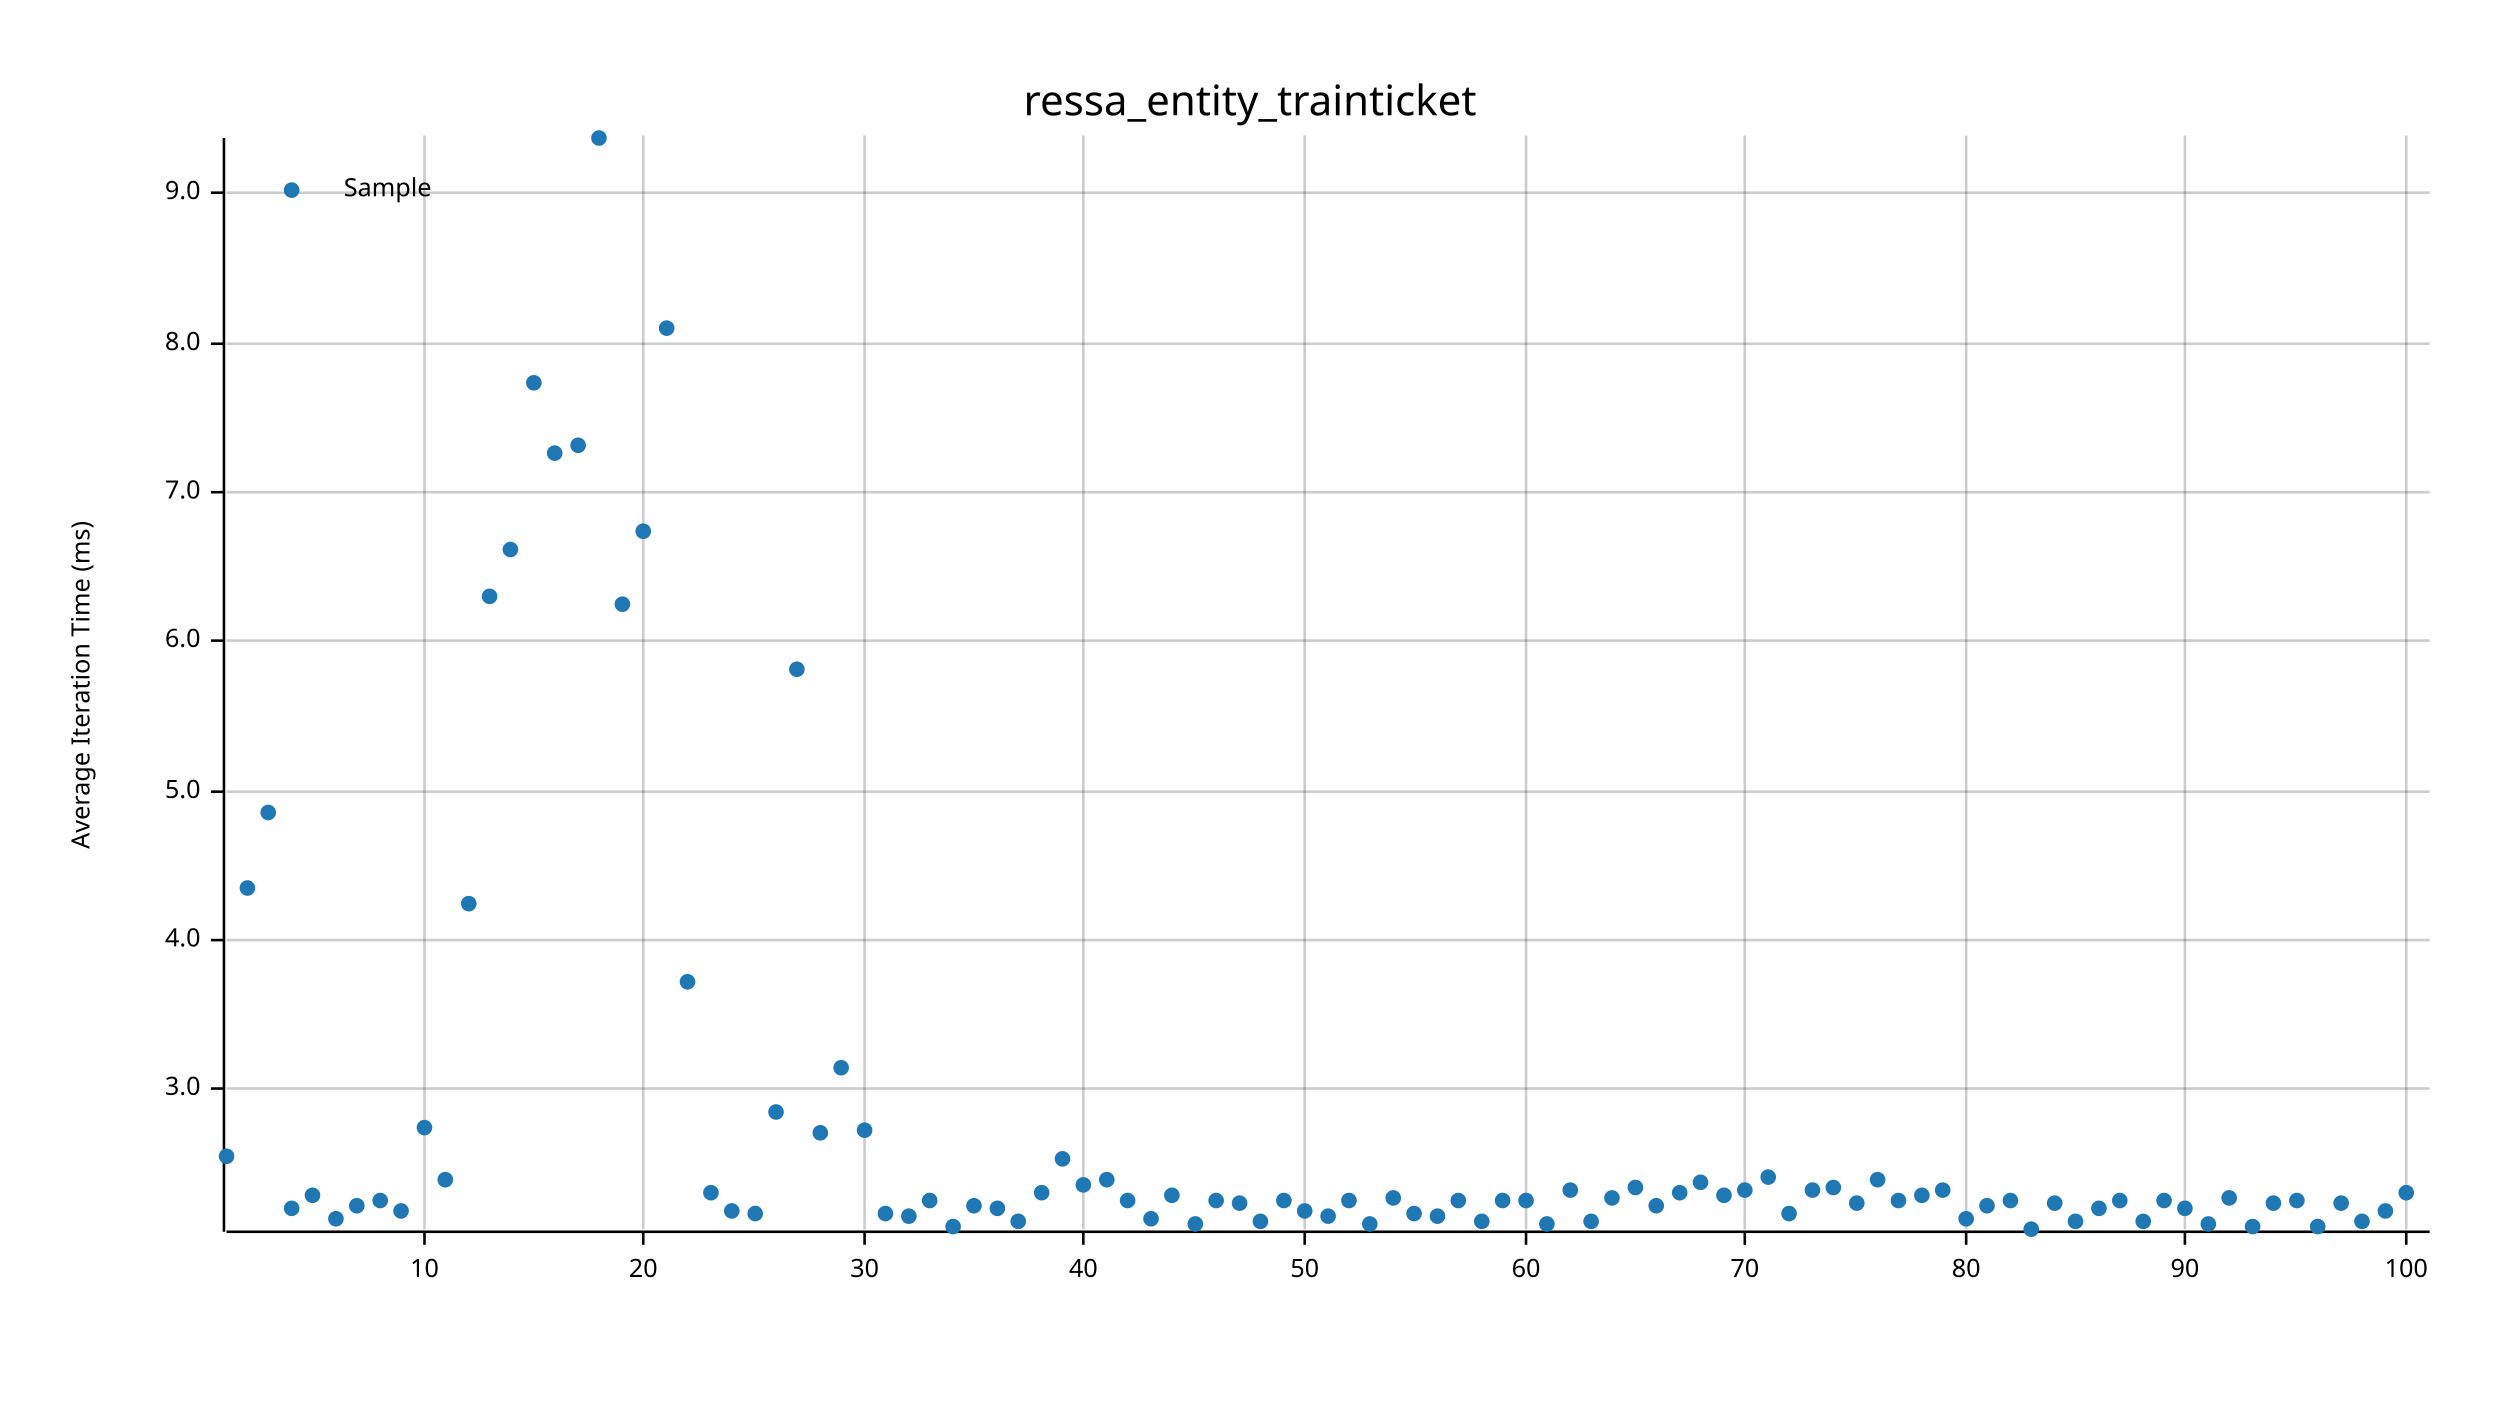
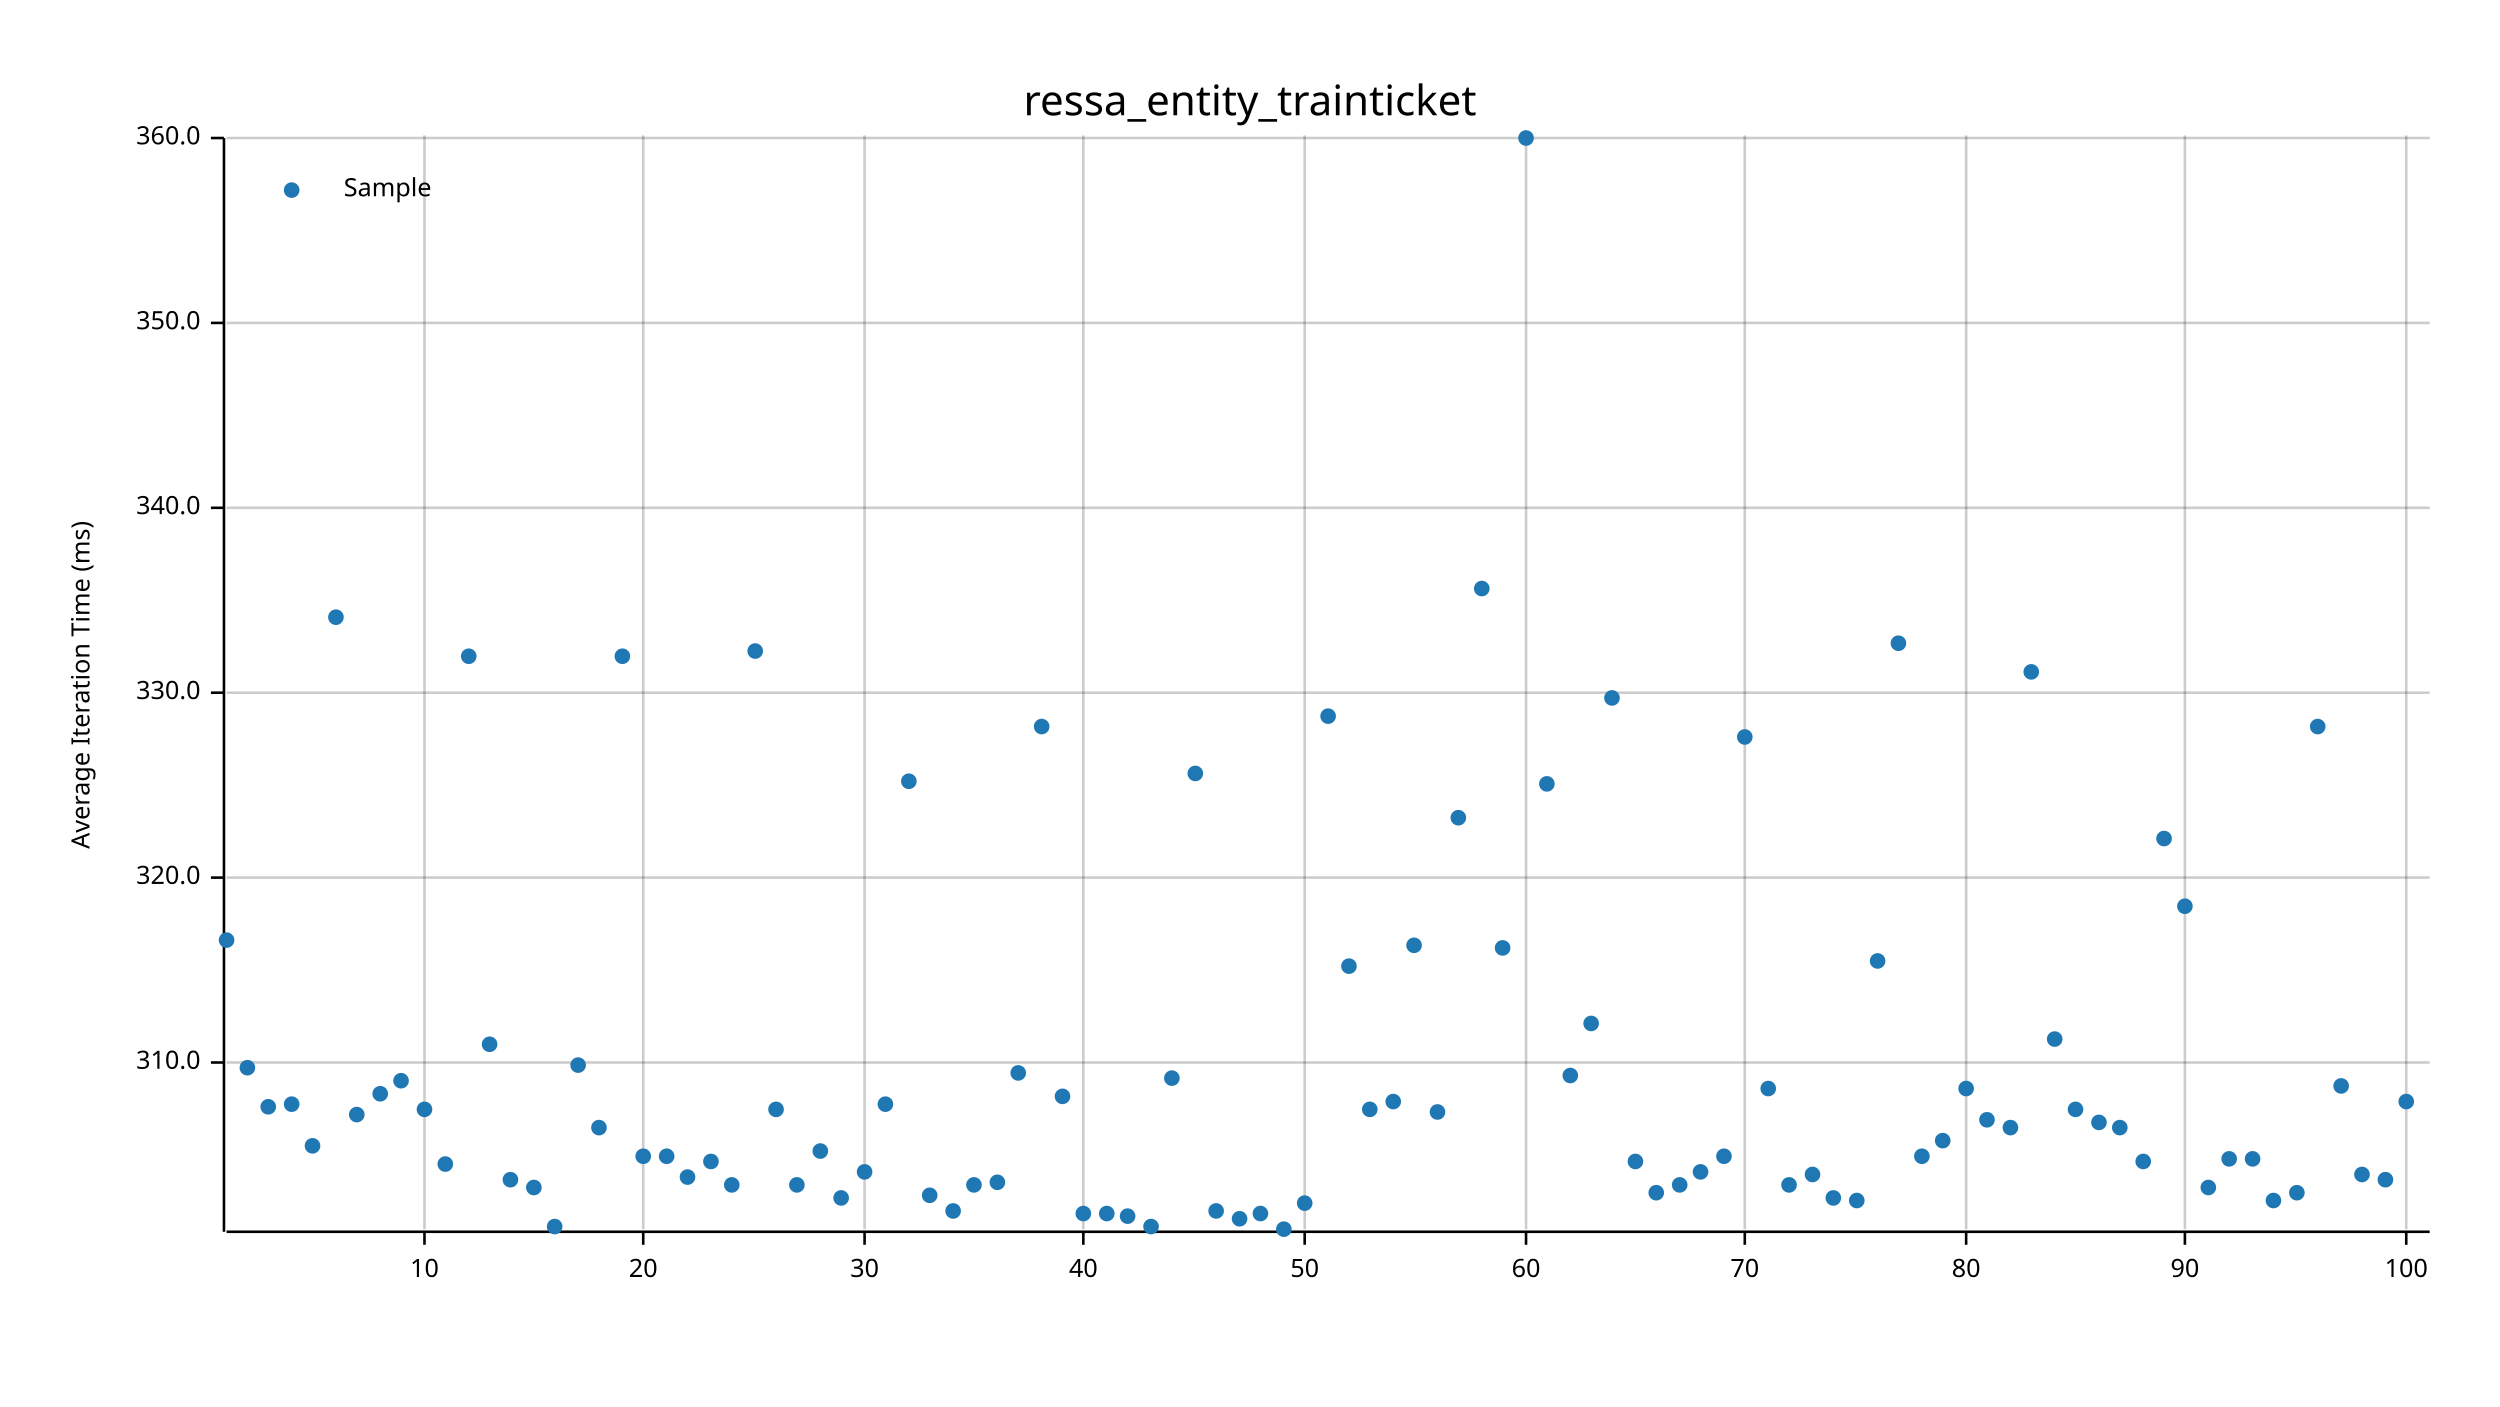
<svg xmlns="http://www.w3.org/2000/svg" width="960" height="540" viewBox="0 0 960 540">
  <text x="480" y="32" dy="0.76em" text-anchor="middle" font-family="sans-serif" font-size="16.129" opacity="1" fill="#000000">
ressa_entity_trainticket
</text>
  <text x="27" y="263" dy="0.76em" text-anchor="middle" font-family="sans-serif" font-size="9.677" opacity="1" fill="#000000" transform="rotate(270, 27, 263)">
Average Iteration Time (ms)
</text>
  <line opacity="0.2" stroke="#000000" stroke-width="1" x1="163" y1="472" x2="163" y2="52" />
  <line opacity="0.2" stroke="#000000" stroke-width="1" x1="247" y1="472" x2="247" y2="52" />
  <line opacity="0.2" stroke="#000000" stroke-width="1" x1="332" y1="472" x2="332" y2="52" />
  <line opacity="0.2" stroke="#000000" stroke-width="1" x1="416" y1="472" x2="416" y2="52" />
  <line opacity="0.2" stroke="#000000" stroke-width="1" x1="501" y1="472" x2="501" y2="52" />
  <line opacity="0.2" stroke="#000000" stroke-width="1" x1="586" y1="472" x2="586" y2="52" />
  <line opacity="0.2" stroke="#000000" stroke-width="1" x1="670" y1="472" x2="670" y2="52" />
  <line opacity="0.2" stroke="#000000" stroke-width="1" x1="755" y1="472" x2="755" y2="52" />
  <line opacity="0.2" stroke="#000000" stroke-width="1" x1="839" y1="472" x2="839" y2="52" />
  <line opacity="0.2" stroke="#000000" stroke-width="1" x1="924" y1="472" x2="924" y2="52" />
-   <line opacity="0.2" stroke="#000000" stroke-width="1" x1="87" y1="418" x2="933" y2="418" />
-   <line opacity="0.2" stroke="#000000" stroke-width="1" x1="87" y1="361" x2="933" y2="361" />
-   <line opacity="0.2" stroke="#000000" stroke-width="1" x1="87" y1="304" x2="933" y2="304" />
-   <line opacity="0.2" stroke="#000000" stroke-width="1" x1="87" y1="246" x2="933" y2="246" />
-   <line opacity="0.2" stroke="#000000" stroke-width="1" x1="87" y1="189" x2="933" y2="189" />
-   <line opacity="0.2" stroke="#000000" stroke-width="1" x1="87" y1="132" x2="933" y2="132" />
-   <line opacity="0.2" stroke="#000000" stroke-width="1" x1="87" y1="74" x2="933" y2="74" />
+   <line opacity="0.2" stroke="#000000" stroke-width="1" x1="87" y1="408" x2="933" y2="408" />
+   <line opacity="0.2" stroke="#000000" stroke-width="1" x1="87" y1="337" x2="933" y2="337" />
+   <line opacity="0.2" stroke="#000000" stroke-width="1" x1="87" y1="266" x2="933" y2="266" />
+   <line opacity="0.2" stroke="#000000" stroke-width="1" x1="87" y1="195" x2="933" y2="195" />
+   <line opacity="0.2" stroke="#000000" stroke-width="1" x1="87" y1="124" x2="933" y2="124" />
+   <line opacity="0.2" stroke="#000000" stroke-width="1" x1="87" y1="53" x2="933" y2="53" />
  <polyline fill="none" opacity="1" stroke="#000000" stroke-width="1" points="86,53 86,473 " />
-   <text x="77" y="418" dy="0.5ex" text-anchor="end" font-family="sans-serif" font-size="9.677" opacity="1" fill="#000000">
- 3.0
+   <text x="77" y="408" dy="0.5ex" text-anchor="end" font-family="sans-serif" font-size="9.677" opacity="1" fill="#000000">
+ 310.0
</text>
-   <polyline fill="none" opacity="1" stroke="#000000" stroke-width="1" points="81,418 86,418 " />
-   <text x="77" y="361" dy="0.5ex" text-anchor="end" font-family="sans-serif" font-size="9.677" opacity="1" fill="#000000">
- 4.0
+   <polyline fill="none" opacity="1" stroke="#000000" stroke-width="1" points="81,408 86,408 " />
+   <text x="77" y="337" dy="0.5ex" text-anchor="end" font-family="sans-serif" font-size="9.677" opacity="1" fill="#000000">
+ 320.0
</text>
-   <polyline fill="none" opacity="1" stroke="#000000" stroke-width="1" points="81,361 86,361 " />
-   <text x="77" y="304" dy="0.5ex" text-anchor="end" font-family="sans-serif" font-size="9.677" opacity="1" fill="#000000">
- 5.0
+   <polyline fill="none" opacity="1" stroke="#000000" stroke-width="1" points="81,337 86,337 " />
+   <text x="77" y="266" dy="0.5ex" text-anchor="end" font-family="sans-serif" font-size="9.677" opacity="1" fill="#000000">
+ 330.0
</text>
-   <polyline fill="none" opacity="1" stroke="#000000" stroke-width="1" points="81,304 86,304 " />
-   <text x="77" y="246" dy="0.5ex" text-anchor="end" font-family="sans-serif" font-size="9.677" opacity="1" fill="#000000">
- 6.0
+   <polyline fill="none" opacity="1" stroke="#000000" stroke-width="1" points="81,266 86,266 " />
+   <text x="77" y="195" dy="0.5ex" text-anchor="end" font-family="sans-serif" font-size="9.677" opacity="1" fill="#000000">
+ 340.0
</text>
-   <polyline fill="none" opacity="1" stroke="#000000" stroke-width="1" points="81,246 86,246 " />
-   <text x="77" y="189" dy="0.5ex" text-anchor="end" font-family="sans-serif" font-size="9.677" opacity="1" fill="#000000">
- 7.0
+   <polyline fill="none" opacity="1" stroke="#000000" stroke-width="1" points="81,195 86,195 " />
+   <text x="77" y="124" dy="0.5ex" text-anchor="end" font-family="sans-serif" font-size="9.677" opacity="1" fill="#000000">
+ 350.0
</text>
-   <polyline fill="none" opacity="1" stroke="#000000" stroke-width="1" points="81,189 86,189 " />
-   <text x="77" y="132" dy="0.5ex" text-anchor="end" font-family="sans-serif" font-size="9.677" opacity="1" fill="#000000">
- 8.0
+   <polyline fill="none" opacity="1" stroke="#000000" stroke-width="1" points="81,124 86,124 " />
+   <text x="77" y="53" dy="0.5ex" text-anchor="end" font-family="sans-serif" font-size="9.677" opacity="1" fill="#000000">
+ 360.0
</text>
-   <polyline fill="none" opacity="1" stroke="#000000" stroke-width="1" points="81,132 86,132 " />
-   <text x="77" y="74" dy="0.5ex" text-anchor="end" font-family="sans-serif" font-size="9.677" opacity="1" fill="#000000">
- 9.0
- </text>
-   <polyline fill="none" opacity="1" stroke="#000000" stroke-width="1" points="81,74 86,74 " />
+   <polyline fill="none" opacity="1" stroke="#000000" stroke-width="1" points="81,53 86,53 " />
  <polyline fill="none" opacity="1" stroke="#000000" stroke-width="1" points="87,473 933,473 " />
  <text x="163" y="483" dy="0.76em" text-anchor="middle" font-family="sans-serif" font-size="9.677" opacity="1" fill="#000000">
10
</text>
  <polyline fill="none" opacity="1" stroke="#000000" stroke-width="1" points="163,473 163,478 " />
  <text x="247" y="483" dy="0.76em" text-anchor="middle" font-family="sans-serif" font-size="9.677" opacity="1" fill="#000000">
20
</text>
  <polyline fill="none" opacity="1" stroke="#000000" stroke-width="1" points="247,473 247,478 " />
  <text x="332" y="483" dy="0.76em" text-anchor="middle" font-family="sans-serif" font-size="9.677" opacity="1" fill="#000000">
30
</text>
  <polyline fill="none" opacity="1" stroke="#000000" stroke-width="1" points="332,473 332,478 " />
  <text x="416" y="483" dy="0.76em" text-anchor="middle" font-family="sans-serif" font-size="9.677" opacity="1" fill="#000000">
40
</text>
  <polyline fill="none" opacity="1" stroke="#000000" stroke-width="1" points="416,473 416,478 " />
  <text x="501" y="483" dy="0.76em" text-anchor="middle" font-family="sans-serif" font-size="9.677" opacity="1" fill="#000000">
50
</text>
  <polyline fill="none" opacity="1" stroke="#000000" stroke-width="1" points="501,473 501,478 " />
  <text x="586" y="483" dy="0.76em" text-anchor="middle" font-family="sans-serif" font-size="9.677" opacity="1" fill="#000000">
60
</text>
  <polyline fill="none" opacity="1" stroke="#000000" stroke-width="1" points="586,473 586,478 " />
  <text x="670" y="483" dy="0.76em" text-anchor="middle" font-family="sans-serif" font-size="9.677" opacity="1" fill="#000000">
70
</text>
  <polyline fill="none" opacity="1" stroke="#000000" stroke-width="1" points="670,473 670,478 " />
  <text x="755" y="483" dy="0.76em" text-anchor="middle" font-family="sans-serif" font-size="9.677" opacity="1" fill="#000000">
80
</text>
  <polyline fill="none" opacity="1" stroke="#000000" stroke-width="1" points="755,473 755,478 " />
  <text x="839" y="483" dy="0.76em" text-anchor="middle" font-family="sans-serif" font-size="9.677" opacity="1" fill="#000000">
90
</text>
  <polyline fill="none" opacity="1" stroke="#000000" stroke-width="1" points="839,473 839,478 " />
  <text x="924" y="483" dy="0.76em" text-anchor="middle" font-family="sans-serif" font-size="9.677" opacity="1" fill="#000000">
100
</text>
  <polyline fill="none" opacity="1" stroke="#000000" stroke-width="1" points="924,473 924,478 " />
-   <circle cx="87" cy="444" r="3" opacity="1" fill="#1F78B4" stroke="none" stroke-width="1" />
-   <circle cx="95" cy="341" r="3" opacity="1" fill="#1F78B4" stroke="none" stroke-width="1" />
-   <circle cx="103" cy="312" r="3" opacity="1" fill="#1F78B4" stroke="none" stroke-width="1" />
-   <circle cx="112" cy="464" r="3" opacity="1" fill="#1F78B4" stroke="none" stroke-width="1" />
-   <circle cx="120" cy="459" r="3" opacity="1" fill="#1F78B4" stroke="none" stroke-width="1" />
-   <circle cx="129" cy="468" r="3" opacity="1" fill="#1F78B4" stroke="none" stroke-width="1" />
-   <circle cx="137" cy="463" r="3" opacity="1" fill="#1F78B4" stroke="none" stroke-width="1" />
-   <circle cx="146" cy="461" r="3" opacity="1" fill="#1F78B4" stroke="none" stroke-width="1" />
-   <circle cx="154" cy="465" r="3" opacity="1" fill="#1F78B4" stroke="none" stroke-width="1" />
-   <circle cx="163" cy="433" r="3" opacity="1" fill="#1F78B4" stroke="none" stroke-width="1" />
-   <circle cx="171" cy="453" r="3" opacity="1" fill="#1F78B4" stroke="none" stroke-width="1" />
-   <circle cx="180" cy="347" r="3" opacity="1" fill="#1F78B4" stroke="none" stroke-width="1" />
-   <circle cx="188" cy="229" r="3" opacity="1" fill="#1F78B4" stroke="none" stroke-width="1" />
-   <circle cx="196" cy="211" r="3" opacity="1" fill="#1F78B4" stroke="none" stroke-width="1" />
-   <circle cx="205" cy="147" r="3" opacity="1" fill="#1F78B4" stroke="none" stroke-width="1" />
-   <circle cx="213" cy="174" r="3" opacity="1" fill="#1F78B4" stroke="none" stroke-width="1" />
-   <circle cx="222" cy="171" r="3" opacity="1" fill="#1F78B4" stroke="none" stroke-width="1" />
-   <circle cx="230" cy="53" r="3" opacity="1" fill="#1F78B4" stroke="none" stroke-width="1" />
-   <circle cx="239" cy="232" r="3" opacity="1" fill="#1F78B4" stroke="none" stroke-width="1" />
-   <circle cx="247" cy="204" r="3" opacity="1" fill="#1F78B4" stroke="none" stroke-width="1" />
-   <circle cx="256" cy="126" r="3" opacity="1" fill="#1F78B4" stroke="none" stroke-width="1" />
-   <circle cx="264" cy="377" r="3" opacity="1" fill="#1F78B4" stroke="none" stroke-width="1" />
-   <circle cx="273" cy="458" r="3" opacity="1" fill="#1F78B4" stroke="none" stroke-width="1" />
-   <circle cx="281" cy="465" r="3" opacity="1" fill="#1F78B4" stroke="none" stroke-width="1" />
-   <circle cx="290" cy="466" r="3" opacity="1" fill="#1F78B4" stroke="none" stroke-width="1" />
-   <circle cx="298" cy="427" r="3" opacity="1" fill="#1F78B4" stroke="none" stroke-width="1" />
-   <circle cx="306" cy="257" r="3" opacity="1" fill="#1F78B4" stroke="none" stroke-width="1" />
-   <circle cx="315" cy="435" r="3" opacity="1" fill="#1F78B4" stroke="none" stroke-width="1" />
-   <circle cx="323" cy="410" r="3" opacity="1" fill="#1F78B4" stroke="none" stroke-width="1" />
-   <circle cx="332" cy="434" r="3" opacity="1" fill="#1F78B4" stroke="none" stroke-width="1" />
-   <circle cx="340" cy="466" r="3" opacity="1" fill="#1F78B4" stroke="none" stroke-width="1" />
-   <circle cx="349" cy="467" r="3" opacity="1" fill="#1F78B4" stroke="none" stroke-width="1" />
-   <circle cx="357" cy="461" r="3" opacity="1" fill="#1F78B4" stroke="none" stroke-width="1" />
-   <circle cx="366" cy="471" r="3" opacity="1" fill="#1F78B4" stroke="none" stroke-width="1" />
-   <circle cx="374" cy="463" r="3" opacity="1" fill="#1F78B4" stroke="none" stroke-width="1" />
-   <circle cx="383" cy="464" r="3" opacity="1" fill="#1F78B4" stroke="none" stroke-width="1" />
-   <circle cx="391" cy="469" r="3" opacity="1" fill="#1F78B4" stroke="none" stroke-width="1" />
-   <circle cx="400" cy="458" r="3" opacity="1" fill="#1F78B4" stroke="none" stroke-width="1" />
-   <circle cx="408" cy="445" r="3" opacity="1" fill="#1F78B4" stroke="none" stroke-width="1" />
-   <circle cx="416" cy="455" r="3" opacity="1" fill="#1F78B4" stroke="none" stroke-width="1" />
-   <circle cx="425" cy="453" r="3" opacity="1" fill="#1F78B4" stroke="none" stroke-width="1" />
-   <circle cx="433" cy="461" r="3" opacity="1" fill="#1F78B4" stroke="none" stroke-width="1" />
-   <circle cx="442" cy="468" r="3" opacity="1" fill="#1F78B4" stroke="none" stroke-width="1" />
-   <circle cx="450" cy="459" r="3" opacity="1" fill="#1F78B4" stroke="none" stroke-width="1" />
-   <circle cx="459" cy="470" r="3" opacity="1" fill="#1F78B4" stroke="none" stroke-width="1" />
-   <circle cx="467" cy="461" r="3" opacity="1" fill="#1F78B4" stroke="none" stroke-width="1" />
-   <circle cx="476" cy="462" r="3" opacity="1" fill="#1F78B4" stroke="none" stroke-width="1" />
-   <circle cx="484" cy="469" r="3" opacity="1" fill="#1F78B4" stroke="none" stroke-width="1" />
-   <circle cx="493" cy="461" r="3" opacity="1" fill="#1F78B4" stroke="none" stroke-width="1" />
-   <circle cx="501" cy="465" r="3" opacity="1" fill="#1F78B4" stroke="none" stroke-width="1" />
-   <circle cx="510" cy="467" r="3" opacity="1" fill="#1F78B4" stroke="none" stroke-width="1" />
-   <circle cx="518" cy="461" r="3" opacity="1" fill="#1F78B4" stroke="none" stroke-width="1" />
-   <circle cx="526" cy="470" r="3" opacity="1" fill="#1F78B4" stroke="none" stroke-width="1" />
-   <circle cx="535" cy="460" r="3" opacity="1" fill="#1F78B4" stroke="none" stroke-width="1" />
-   <circle cx="543" cy="466" r="3" opacity="1" fill="#1F78B4" stroke="none" stroke-width="1" />
-   <circle cx="552" cy="467" r="3" opacity="1" fill="#1F78B4" stroke="none" stroke-width="1" />
-   <circle cx="560" cy="461" r="3" opacity="1" fill="#1F78B4" stroke="none" stroke-width="1" />
-   <circle cx="569" cy="469" r="3" opacity="1" fill="#1F78B4" stroke="none" stroke-width="1" />
-   <circle cx="577" cy="461" r="3" opacity="1" fill="#1F78B4" stroke="none" stroke-width="1" />
-   <circle cx="586" cy="461" r="3" opacity="1" fill="#1F78B4" stroke="none" stroke-width="1" />
-   <circle cx="594" cy="470" r="3" opacity="1" fill="#1F78B4" stroke="none" stroke-width="1" />
-   <circle cx="603" cy="457" r="3" opacity="1" fill="#1F78B4" stroke="none" stroke-width="1" />
-   <circle cx="611" cy="469" r="3" opacity="1" fill="#1F78B4" stroke="none" stroke-width="1" />
-   <circle cx="619" cy="460" r="3" opacity="1" fill="#1F78B4" stroke="none" stroke-width="1" />
-   <circle cx="628" cy="456" r="3" opacity="1" fill="#1F78B4" stroke="none" stroke-width="1" />
-   <circle cx="636" cy="463" r="3" opacity="1" fill="#1F78B4" stroke="none" stroke-width="1" />
-   <circle cx="645" cy="458" r="3" opacity="1" fill="#1F78B4" stroke="none" stroke-width="1" />
-   <circle cx="653" cy="454" r="3" opacity="1" fill="#1F78B4" stroke="none" stroke-width="1" />
-   <circle cx="662" cy="459" r="3" opacity="1" fill="#1F78B4" stroke="none" stroke-width="1" />
-   <circle cx="670" cy="457" r="3" opacity="1" fill="#1F78B4" stroke="none" stroke-width="1" />
-   <circle cx="679" cy="452" r="3" opacity="1" fill="#1F78B4" stroke="none" stroke-width="1" />
-   <circle cx="687" cy="466" r="3" opacity="1" fill="#1F78B4" stroke="none" stroke-width="1" />
-   <circle cx="696" cy="457" r="3" opacity="1" fill="#1F78B4" stroke="none" stroke-width="1" />
-   <circle cx="704" cy="456" r="3" opacity="1" fill="#1F78B4" stroke="none" stroke-width="1" />
-   <circle cx="713" cy="462" r="3" opacity="1" fill="#1F78B4" stroke="none" stroke-width="1" />
-   <circle cx="721" cy="453" r="3" opacity="1" fill="#1F78B4" stroke="none" stroke-width="1" />
-   <circle cx="729" cy="461" r="3" opacity="1" fill="#1F78B4" stroke="none" stroke-width="1" />
-   <circle cx="738" cy="459" r="3" opacity="1" fill="#1F78B4" stroke="none" stroke-width="1" />
-   <circle cx="746" cy="457" r="3" opacity="1" fill="#1F78B4" stroke="none" stroke-width="1" />
-   <circle cx="755" cy="468" r="3" opacity="1" fill="#1F78B4" stroke="none" stroke-width="1" />
-   <circle cx="763" cy="463" r="3" opacity="1" fill="#1F78B4" stroke="none" stroke-width="1" />
-   <circle cx="772" cy="461" r="3" opacity="1" fill="#1F78B4" stroke="none" stroke-width="1" />
-   <circle cx="780" cy="472" r="3" opacity="1" fill="#1F78B4" stroke="none" stroke-width="1" />
-   <circle cx="789" cy="462" r="3" opacity="1" fill="#1F78B4" stroke="none" stroke-width="1" />
-   <circle cx="797" cy="469" r="3" opacity="1" fill="#1F78B4" stroke="none" stroke-width="1" />
-   <circle cx="806" cy="464" r="3" opacity="1" fill="#1F78B4" stroke="none" stroke-width="1" />
-   <circle cx="814" cy="461" r="3" opacity="1" fill="#1F78B4" stroke="none" stroke-width="1" />
-   <circle cx="823" cy="469" r="3" opacity="1" fill="#1F78B4" stroke="none" stroke-width="1" />
-   <circle cx="831" cy="461" r="3" opacity="1" fill="#1F78B4" stroke="none" stroke-width="1" />
-   <circle cx="839" cy="464" r="3" opacity="1" fill="#1F78B4" stroke="none" stroke-width="1" />
-   <circle cx="848" cy="470" r="3" opacity="1" fill="#1F78B4" stroke="none" stroke-width="1" />
-   <circle cx="856" cy="460" r="3" opacity="1" fill="#1F78B4" stroke="none" stroke-width="1" />
-   <circle cx="865" cy="471" r="3" opacity="1" fill="#1F78B4" stroke="none" stroke-width="1" />
-   <circle cx="873" cy="462" r="3" opacity="1" fill="#1F78B4" stroke="none" stroke-width="1" />
-   <circle cx="882" cy="461" r="3" opacity="1" fill="#1F78B4" stroke="none" stroke-width="1" />
-   <circle cx="890" cy="471" r="3" opacity="1" fill="#1F78B4" stroke="none" stroke-width="1" />
-   <circle cx="899" cy="462" r="3" opacity="1" fill="#1F78B4" stroke="none" stroke-width="1" />
-   <circle cx="907" cy="469" r="3" opacity="1" fill="#1F78B4" stroke="none" stroke-width="1" />
-   <circle cx="916" cy="465" r="3" opacity="1" fill="#1F78B4" stroke="none" stroke-width="1" />
-   <circle cx="924" cy="458" r="3" opacity="1" fill="#1F78B4" stroke="none" stroke-width="1" />
+   <circle cx="87" cy="361" r="3" opacity="1" fill="#1F78B4" stroke="none" stroke-width="1" />
+   <circle cx="95" cy="410" r="3" opacity="1" fill="#1F78B4" stroke="none" stroke-width="1" />
+   <circle cx="103" cy="425" r="3" opacity="1" fill="#1F78B4" stroke="none" stroke-width="1" />
+   <circle cx="112" cy="424" r="3" opacity="1" fill="#1F78B4" stroke="none" stroke-width="1" />
+   <circle cx="120" cy="440" r="3" opacity="1" fill="#1F78B4" stroke="none" stroke-width="1" />
+   <circle cx="129" cy="237" r="3" opacity="1" fill="#1F78B4" stroke="none" stroke-width="1" />
+   <circle cx="137" cy="428" r="3" opacity="1" fill="#1F78B4" stroke="none" stroke-width="1" />
+   <circle cx="146" cy="420" r="3" opacity="1" fill="#1F78B4" stroke="none" stroke-width="1" />
+   <circle cx="154" cy="415" r="3" opacity="1" fill="#1F78B4" stroke="none" stroke-width="1" />
+   <circle cx="163" cy="426" r="3" opacity="1" fill="#1F78B4" stroke="none" stroke-width="1" />
+   <circle cx="171" cy="447" r="3" opacity="1" fill="#1F78B4" stroke="none" stroke-width="1" />
+   <circle cx="180" cy="252" r="3" opacity="1" fill="#1F78B4" stroke="none" stroke-width="1" />
+   <circle cx="188" cy="401" r="3" opacity="1" fill="#1F78B4" stroke="none" stroke-width="1" />
+   <circle cx="196" cy="453" r="3" opacity="1" fill="#1F78B4" stroke="none" stroke-width="1" />
+   <circle cx="205" cy="456" r="3" opacity="1" fill="#1F78B4" stroke="none" stroke-width="1" />
+   <circle cx="213" cy="471" r="3" opacity="1" fill="#1F78B4" stroke="none" stroke-width="1" />
+   <circle cx="222" cy="409" r="3" opacity="1" fill="#1F78B4" stroke="none" stroke-width="1" />
+   <circle cx="230" cy="433" r="3" opacity="1" fill="#1F78B4" stroke="none" stroke-width="1" />
+   <circle cx="239" cy="252" r="3" opacity="1" fill="#1F78B4" stroke="none" stroke-width="1" />
+   <circle cx="247" cy="444" r="3" opacity="1" fill="#1F78B4" stroke="none" stroke-width="1" />
+   <circle cx="256" cy="444" r="3" opacity="1" fill="#1F78B4" stroke="none" stroke-width="1" />
+   <circle cx="264" cy="452" r="3" opacity="1" fill="#1F78B4" stroke="none" stroke-width="1" />
+   <circle cx="273" cy="446" r="3" opacity="1" fill="#1F78B4" stroke="none" stroke-width="1" />
+   <circle cx="281" cy="455" r="3" opacity="1" fill="#1F78B4" stroke="none" stroke-width="1" />
+   <circle cx="290" cy="250" r="3" opacity="1" fill="#1F78B4" stroke="none" stroke-width="1" />
+   <circle cx="298" cy="426" r="3" opacity="1" fill="#1F78B4" stroke="none" stroke-width="1" />
+   <circle cx="306" cy="455" r="3" opacity="1" fill="#1F78B4" stroke="none" stroke-width="1" />
+   <circle cx="315" cy="442" r="3" opacity="1" fill="#1F78B4" stroke="none" stroke-width="1" />
+   <circle cx="323" cy="460" r="3" opacity="1" fill="#1F78B4" stroke="none" stroke-width="1" />
+   <circle cx="332" cy="450" r="3" opacity="1" fill="#1F78B4" stroke="none" stroke-width="1" />
+   <circle cx="340" cy="424" r="3" opacity="1" fill="#1F78B4" stroke="none" stroke-width="1" />
+   <circle cx="349" cy="300" r="3" opacity="1" fill="#1F78B4" stroke="none" stroke-width="1" />
+   <circle cx="357" cy="459" r="3" opacity="1" fill="#1F78B4" stroke="none" stroke-width="1" />
+   <circle cx="366" cy="465" r="3" opacity="1" fill="#1F78B4" stroke="none" stroke-width="1" />
+   <circle cx="374" cy="455" r="3" opacity="1" fill="#1F78B4" stroke="none" stroke-width="1" />
+   <circle cx="383" cy="454" r="3" opacity="1" fill="#1F78B4" stroke="none" stroke-width="1" />
+   <circle cx="391" cy="412" r="3" opacity="1" fill="#1F78B4" stroke="none" stroke-width="1" />
+   <circle cx="400" cy="279" r="3" opacity="1" fill="#1F78B4" stroke="none" stroke-width="1" />
+   <circle cx="408" cy="421" r="3" opacity="1" fill="#1F78B4" stroke="none" stroke-width="1" />
+   <circle cx="416" cy="466" r="3" opacity="1" fill="#1F78B4" stroke="none" stroke-width="1" />
+   <circle cx="425" cy="466" r="3" opacity="1" fill="#1F78B4" stroke="none" stroke-width="1" />
+   <circle cx="433" cy="467" r="3" opacity="1" fill="#1F78B4" stroke="none" stroke-width="1" />
+   <circle cx="442" cy="471" r="3" opacity="1" fill="#1F78B4" stroke="none" stroke-width="1" />
+   <circle cx="450" cy="414" r="3" opacity="1" fill="#1F78B4" stroke="none" stroke-width="1" />
+   <circle cx="459" cy="297" r="3" opacity="1" fill="#1F78B4" stroke="none" stroke-width="1" />
+   <circle cx="467" cy="465" r="3" opacity="1" fill="#1F78B4" stroke="none" stroke-width="1" />
+   <circle cx="476" cy="468" r="3" opacity="1" fill="#1F78B4" stroke="none" stroke-width="1" />
+   <circle cx="484" cy="466" r="3" opacity="1" fill="#1F78B4" stroke="none" stroke-width="1" />
+   <circle cx="493" cy="472" r="3" opacity="1" fill="#1F78B4" stroke="none" stroke-width="1" />
+   <circle cx="501" cy="462" r="3" opacity="1" fill="#1F78B4" stroke="none" stroke-width="1" />
+   <circle cx="510" cy="275" r="3" opacity="1" fill="#1F78B4" stroke="none" stroke-width="1" />
+   <circle cx="518" cy="371" r="3" opacity="1" fill="#1F78B4" stroke="none" stroke-width="1" />
+   <circle cx="526" cy="426" r="3" opacity="1" fill="#1F78B4" stroke="none" stroke-width="1" />
+   <circle cx="535" cy="423" r="3" opacity="1" fill="#1F78B4" stroke="none" stroke-width="1" />
+   <circle cx="543" cy="363" r="3" opacity="1" fill="#1F78B4" stroke="none" stroke-width="1" />
+   <circle cx="552" cy="427" r="3" opacity="1" fill="#1F78B4" stroke="none" stroke-width="1" />
+   <circle cx="560" cy="314" r="3" opacity="1" fill="#1F78B4" stroke="none" stroke-width="1" />
+   <circle cx="569" cy="226" r="3" opacity="1" fill="#1F78B4" stroke="none" stroke-width="1" />
+   <circle cx="577" cy="364" r="3" opacity="1" fill="#1F78B4" stroke="none" stroke-width="1" />
+   <circle cx="586" cy="53" r="3" opacity="1" fill="#1F78B4" stroke="none" stroke-width="1" />
+   <circle cx="594" cy="301" r="3" opacity="1" fill="#1F78B4" stroke="none" stroke-width="1" />
+   <circle cx="603" cy="413" r="3" opacity="1" fill="#1F78B4" stroke="none" stroke-width="1" />
+   <circle cx="611" cy="393" r="3" opacity="1" fill="#1F78B4" stroke="none" stroke-width="1" />
+   <circle cx="619" cy="268" r="3" opacity="1" fill="#1F78B4" stroke="none" stroke-width="1" />
+   <circle cx="628" cy="446" r="3" opacity="1" fill="#1F78B4" stroke="none" stroke-width="1" />
+   <circle cx="636" cy="458" r="3" opacity="1" fill="#1F78B4" stroke="none" stroke-width="1" />
+   <circle cx="645" cy="455" r="3" opacity="1" fill="#1F78B4" stroke="none" stroke-width="1" />
+   <circle cx="653" cy="450" r="3" opacity="1" fill="#1F78B4" stroke="none" stroke-width="1" />
+   <circle cx="662" cy="444" r="3" opacity="1" fill="#1F78B4" stroke="none" stroke-width="1" />
+   <circle cx="670" cy="283" r="3" opacity="1" fill="#1F78B4" stroke="none" stroke-width="1" />
+   <circle cx="679" cy="418" r="3" opacity="1" fill="#1F78B4" stroke="none" stroke-width="1" />
+   <circle cx="687" cy="455" r="3" opacity="1" fill="#1F78B4" stroke="none" stroke-width="1" />
+   <circle cx="696" cy="451" r="3" opacity="1" fill="#1F78B4" stroke="none" stroke-width="1" />
+   <circle cx="704" cy="460" r="3" opacity="1" fill="#1F78B4" stroke="none" stroke-width="1" />
+   <circle cx="713" cy="461" r="3" opacity="1" fill="#1F78B4" stroke="none" stroke-width="1" />
+   <circle cx="721" cy="369" r="3" opacity="1" fill="#1F78B4" stroke="none" stroke-width="1" />
+   <circle cx="729" cy="247" r="3" opacity="1" fill="#1F78B4" stroke="none" stroke-width="1" />
+   <circle cx="738" cy="444" r="3" opacity="1" fill="#1F78B4" stroke="none" stroke-width="1" />
+   <circle cx="746" cy="438" r="3" opacity="1" fill="#1F78B4" stroke="none" stroke-width="1" />
+   <circle cx="755" cy="418" r="3" opacity="1" fill="#1F78B4" stroke="none" stroke-width="1" />
+   <circle cx="763" cy="430" r="3" opacity="1" fill="#1F78B4" stroke="none" stroke-width="1" />
+   <circle cx="772" cy="433" r="3" opacity="1" fill="#1F78B4" stroke="none" stroke-width="1" />
+   <circle cx="780" cy="258" r="3" opacity="1" fill="#1F78B4" stroke="none" stroke-width="1" />
+   <circle cx="789" cy="399" r="3" opacity="1" fill="#1F78B4" stroke="none" stroke-width="1" />
+   <circle cx="797" cy="426" r="3" opacity="1" fill="#1F78B4" stroke="none" stroke-width="1" />
+   <circle cx="806" cy="431" r="3" opacity="1" fill="#1F78B4" stroke="none" stroke-width="1" />
+   <circle cx="814" cy="433" r="3" opacity="1" fill="#1F78B4" stroke="none" stroke-width="1" />
+   <circle cx="823" cy="446" r="3" opacity="1" fill="#1F78B4" stroke="none" stroke-width="1" />
+   <circle cx="831" cy="322" r="3" opacity="1" fill="#1F78B4" stroke="none" stroke-width="1" />
+   <circle cx="839" cy="348" r="3" opacity="1" fill="#1F78B4" stroke="none" stroke-width="1" />
+   <circle cx="848" cy="456" r="3" opacity="1" fill="#1F78B4" stroke="none" stroke-width="1" />
+   <circle cx="856" cy="445" r="3" opacity="1" fill="#1F78B4" stroke="none" stroke-width="1" />
+   <circle cx="865" cy="445" r="3" opacity="1" fill="#1F78B4" stroke="none" stroke-width="1" />
+   <circle cx="873" cy="461" r="3" opacity="1" fill="#1F78B4" stroke="none" stroke-width="1" />
+   <circle cx="882" cy="458" r="3" opacity="1" fill="#1F78B4" stroke="none" stroke-width="1" />
+   <circle cx="890" cy="279" r="3" opacity="1" fill="#1F78B4" stroke="none" stroke-width="1" />
+   <circle cx="899" cy="417" r="3" opacity="1" fill="#1F78B4" stroke="none" stroke-width="1" />
+   <circle cx="907" cy="451" r="3" opacity="1" fill="#1F78B4" stroke="none" stroke-width="1" />
+   <circle cx="916" cy="453" r="3" opacity="1" fill="#1F78B4" stroke="none" stroke-width="1" />
+   <circle cx="924" cy="423" r="3" opacity="1" fill="#1F78B4" stroke="none" stroke-width="1" />
  <text x="132" y="68" dy="0.76em" text-anchor="start" font-family="sans-serif" font-size="9.677" opacity="1" fill="#000000">
Sample
</text>
  <circle cx="112" cy="73" r="3" opacity="1" fill="#1F78B4" stroke="none" stroke-width="1" />
</svg>
